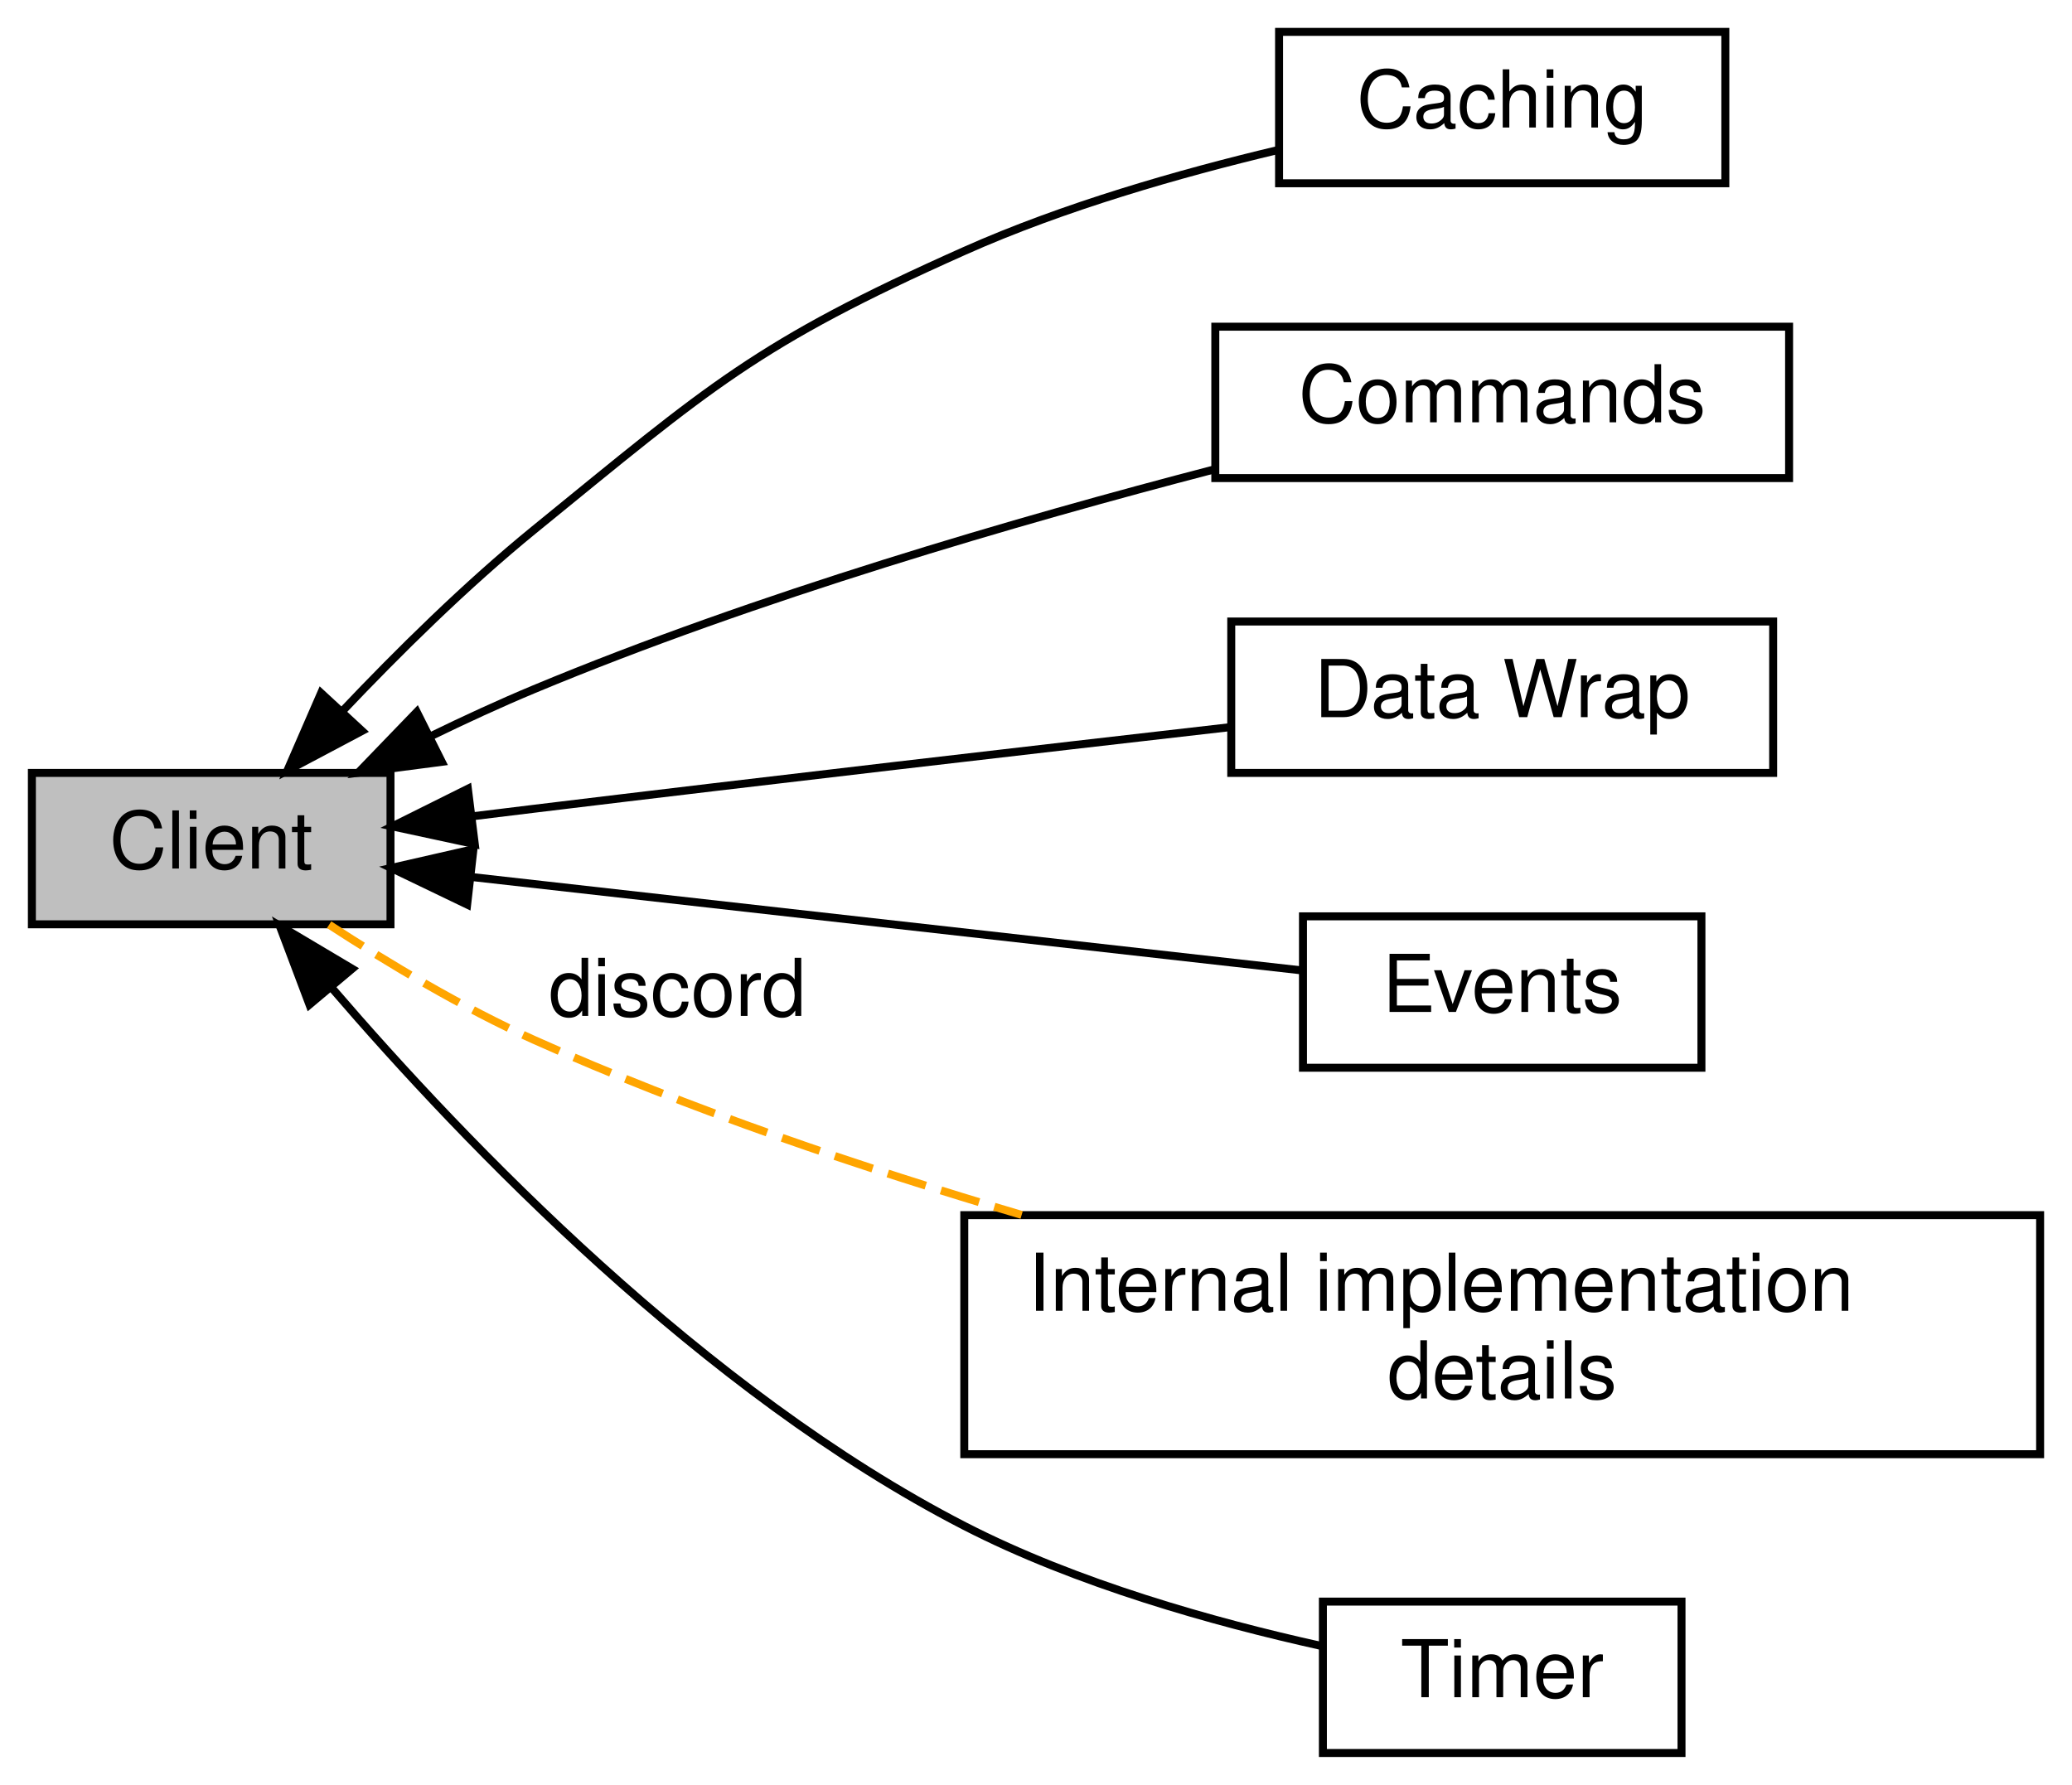
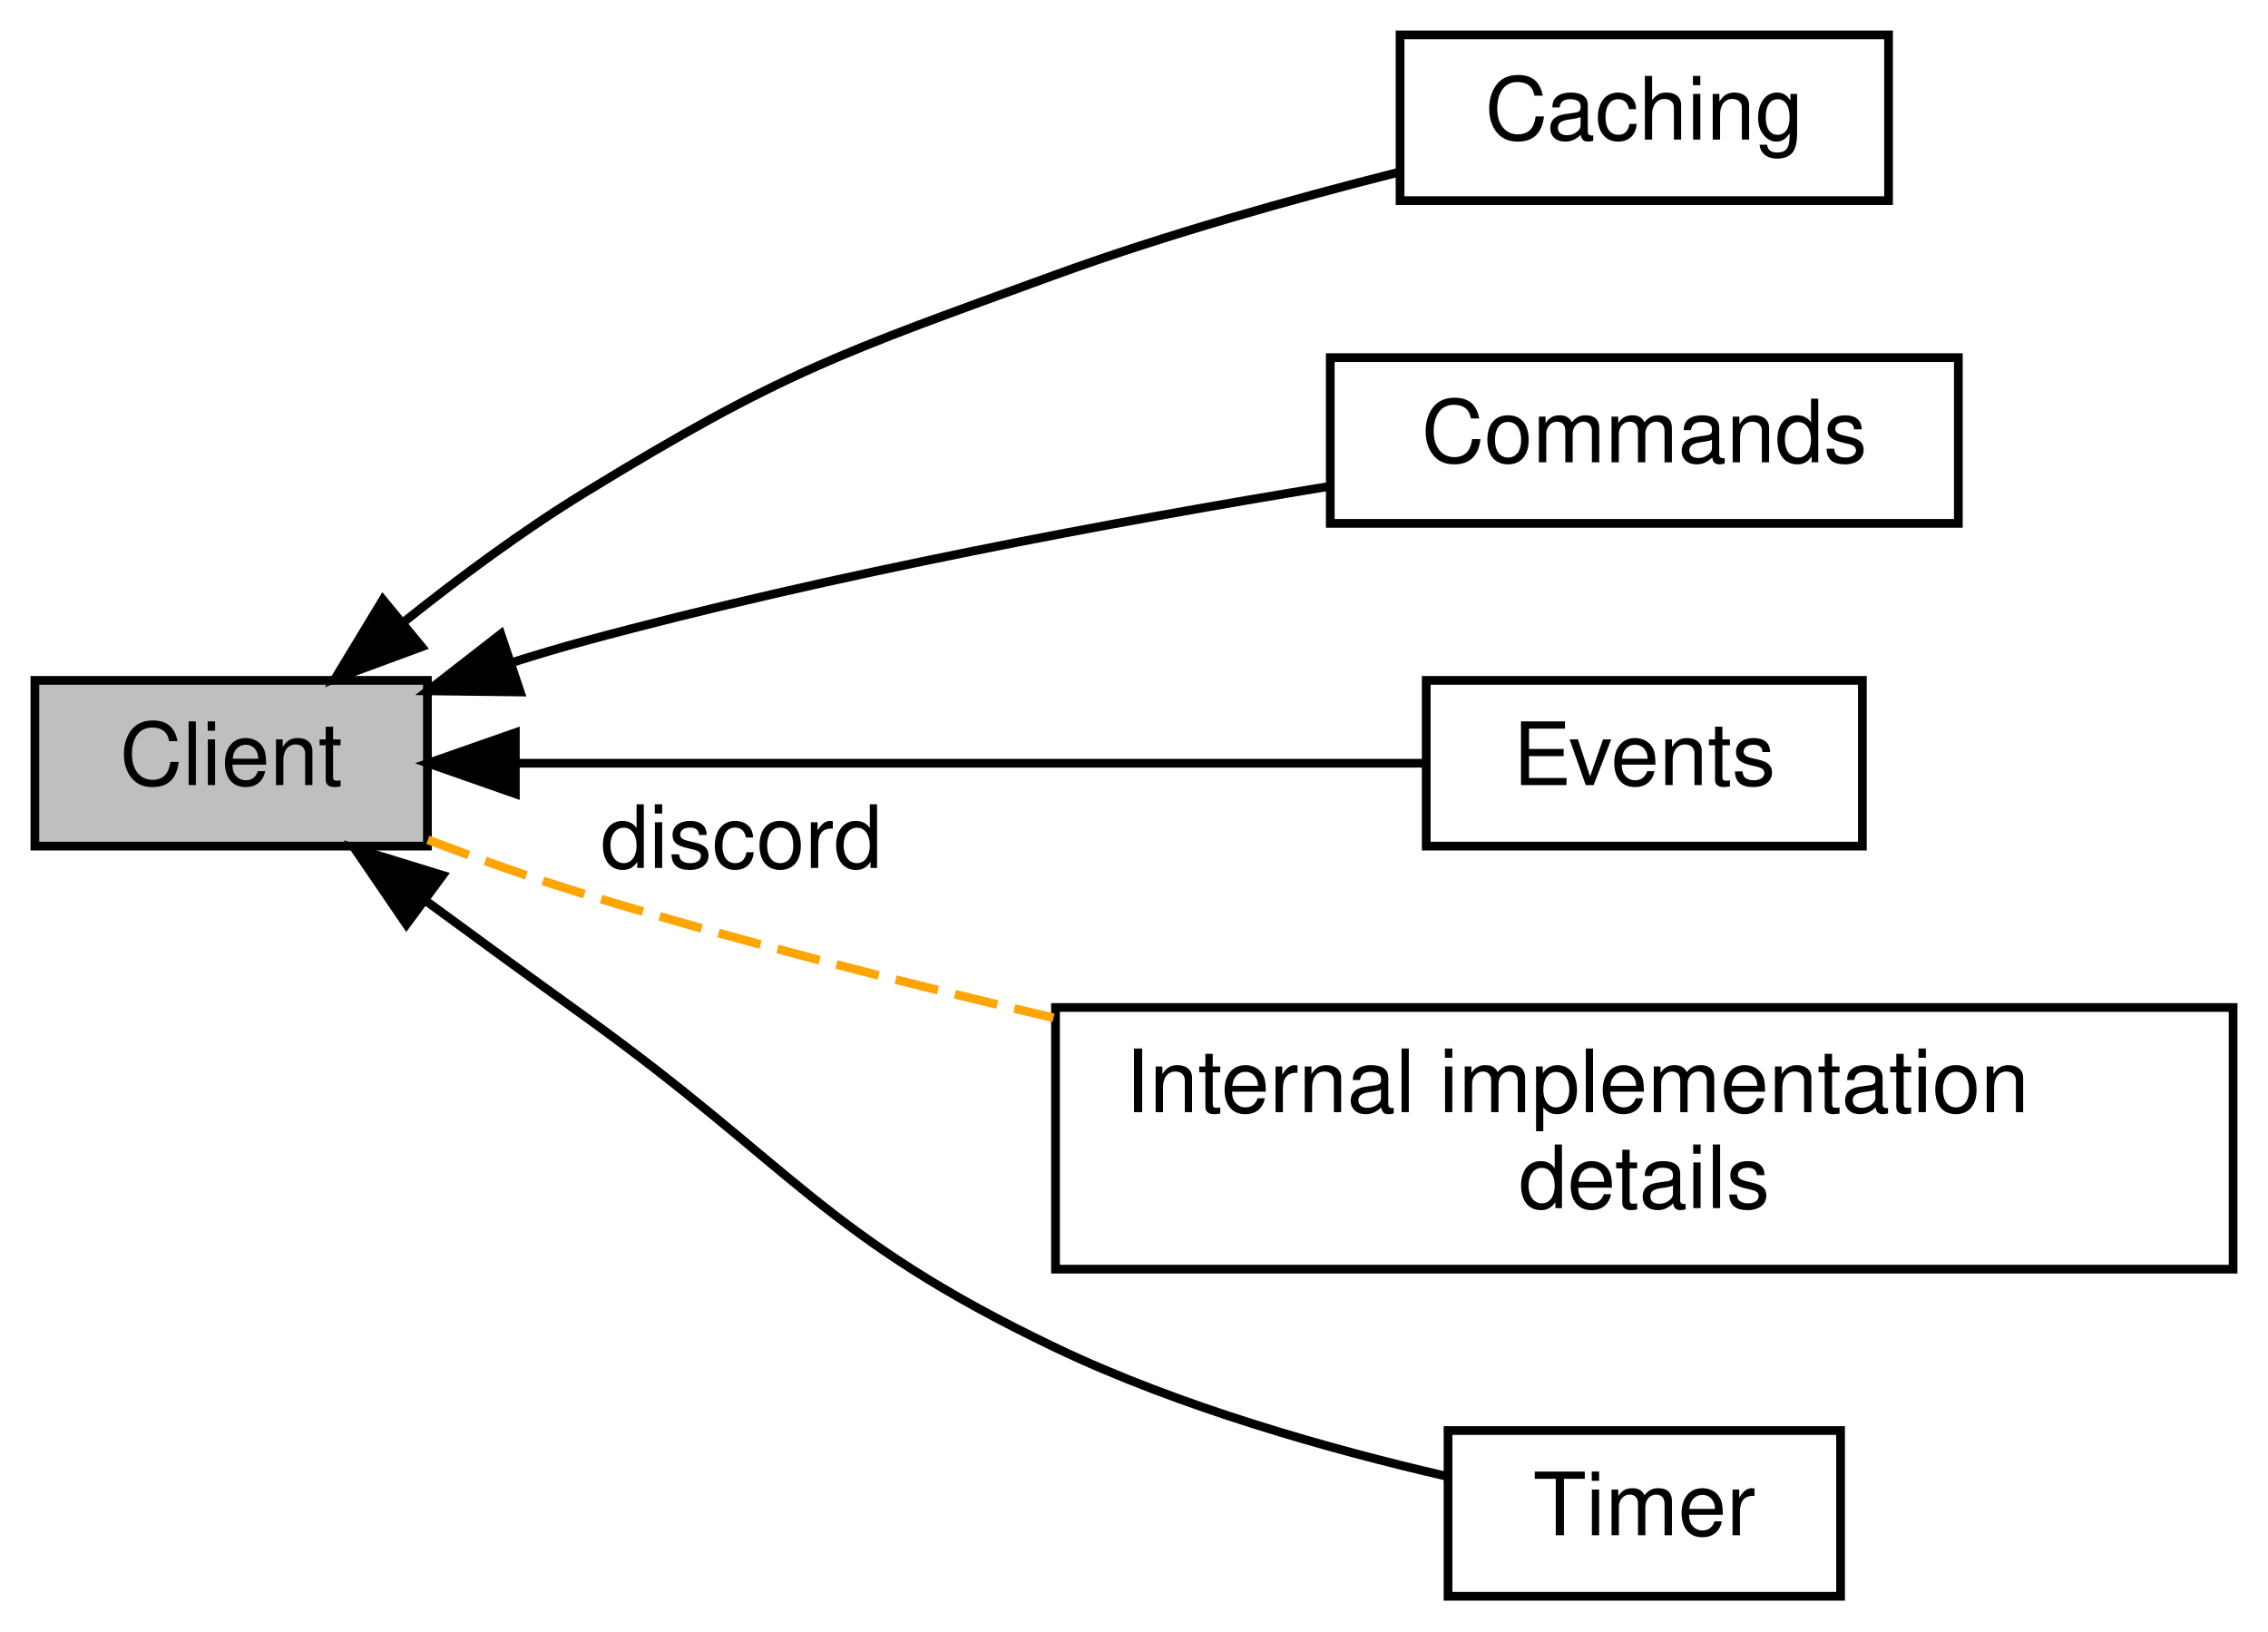
- <svg xmlns="http://www.w3.org/2000/svg" xmlns:xlink="http://www.w3.org/1999/xlink" width="260pt" height="224pt" viewBox="0.00 0.00 260.00 224.00">
-   <g id="graph0" class="graph" transform="scale(1 1) rotate(0) translate(4 220)">
+ <svg xmlns="http://www.w3.org/2000/svg" xmlns:xlink="http://www.w3.org/1999/xlink" width="260pt" height="187pt" viewBox="0.00 0.00 260.00 187.00">
+   <g id="graph0" class="graph" transform="scale(1 1) rotate(0) translate(4 183)">
    <g id="node1" class="node">
      <g id="a_node1">
        <a xlink:title="Client functions and datatypes.">
-           <polygon fill="#bfbfbf" stroke="black" points="45,-123 0,-123 0,-104 45,-104 45,-123" />
-           <text text-anchor="middle" x="22.5" y="-111" font-family="Helvetica,sans-Serif" font-size="10.00">Client</text>
+           <polygon fill="#bfbfbf" stroke="black" points="45,-105 0,-105 0,-86 45,-86 45,-105" />
+           <text text-anchor="middle" x="22.5" y="-93" font-family="Helvetica,sans-Serif" font-size="10.00">Client</text>
        </a>
      </g>
    </g>
    <g id="node2" class="node">
      <g id="a_node2">
        <a xlink:href="group__DiscordClientCache.html" target="_top" xlink:title="Caching API supported by Concord.">
-           <polygon fill="none" stroke="black" points="212.5,-216 156.5,-216 156.5,-197 212.5,-197 212.5,-216" />
-           <text text-anchor="middle" x="184.5" y="-204" font-family="Helvetica,sans-Serif" font-size="10.00">Caching</text>
+           <polygon fill="none" stroke="black" points="212.5,-179 156.5,-179 156.5,-160 212.5,-160 212.5,-179" />
+           <text text-anchor="middle" x="184.5" y="-167" font-family="Helvetica,sans-Serif" font-size="10.00">Caching</text>
        </a>
      </g>
    </g>
    <g id="edge1" class="edge">
-       <path fill="none" stroke="black" d="M38.96,-130.75C45.96,-138.14 54.55,-146.62 63,-153.5 85.18,-171.56 90.88,-176.85 117,-188.5 129.45,-194.06 144,-198.23 156.31,-201.16" />
-       <polygon fill="black" stroke="black" points="41.43,-128.27 32.06,-123.3 36.29,-133.02 41.43,-128.27" />
+       <path fill="none" stroke="black" d="M42.36,-111.75C48.7,-116.81 55.95,-122.18 63,-126.5 85.55,-140.31 92.15,-142.46 117,-151.5 129.7,-156.12 144.15,-160.17 156.32,-163.25" />
+       <polygon fill="black" stroke="black" points="44.34,-108.85 34.4,-105.18 39.89,-114.25 44.34,-108.85" />
    </g>
    <g id="node3" class="node">
      <g id="a_node3">
        <a xlink:href="group__DiscordCommands.html" target="_top" xlink:title="Requests made by the client to the Gateway socket.">
-           <polygon fill="none" stroke="black" points="220.5,-179 148.5,-179 148.5,-160 220.5,-160 220.5,-179" />
-           <text text-anchor="middle" x="184.5" y="-167" font-family="Helvetica,sans-Serif" font-size="10.00">Commands</text>
+           <polygon fill="none" stroke="black" points="220.5,-142 148.5,-142 148.5,-123 220.5,-123 220.5,-142" />
+           <text text-anchor="middle" x="184.5" y="-130" font-family="Helvetica,sans-Serif" font-size="10.00">Commands</text>
        </a>
      </g>
    </g>
    <g id="edge2" class="edge">
-       <path fill="none" stroke="black" d="M50,-127.58C54.29,-129.67 58.73,-131.72 63,-133.5 90.91,-145.14 123.89,-154.72 148.29,-161.07" />
-       <polygon fill="black" stroke="black" points="51.44,-124.39 40.94,-123.02 48.3,-130.65 51.44,-124.39" />
+       <path fill="none" stroke="black" d="M54.54,-107C57.39,-107.9 60.23,-108.75 63,-109.5 91.37,-117.19 124.17,-123.27 148.38,-127.24" />
+       <polygon fill="black" stroke="black" points="55.64,-103.67 45.04,-103.8 53.41,-110.31 55.64,-103.67" />
    </g>
    <g id="node4" class="node">
      <g id="a_node4">
-         <a xlink:href="group__DiscordDataWrap.html" target="_top" xlink:title="Helpers for wrapping Discord data types for easier management.">
-           <polygon fill="none" stroke="black" points="218.5,-142 150.5,-142 150.5,-123 218.5,-123 218.5,-142" />
-           <text text-anchor="middle" x="184.5" y="-130" font-family="Helvetica,sans-Serif" font-size="10.00">Data Wrap</text>
-         </a>
-       </g>
-     </g>
-     <g id="edge4" class="edge">
-       <path fill="none" stroke="black" d="M55.24,-117.55C57.87,-117.87 60.48,-118.19 63,-118.5 92.48,-122.08 126.04,-125.96 150.24,-128.73" />
-       <polygon fill="black" stroke="black" points="55.58,-114.06 45.23,-116.29 54.71,-121.01 55.58,-114.06" />
-     </g>
-     <g id="node5" class="node">
-       <g id="a_node5">
        <a xlink:href="group__DiscordEvents.html" target="_top" xlink:title="Events sent over the Gateway socket to the client.">
          <polygon fill="none" stroke="black" points="209.5,-105 159.5,-105 159.5,-86 209.5,-86 209.5,-105" />
          <text text-anchor="middle" x="184.5" y="-93" font-family="Helvetica,sans-Serif" font-size="10.00">Events</text>
        </a>
      </g>
    </g>
    <g id="edge3" class="edge">
-       <path fill="none" stroke="black" d="M55.24,-109.93C85.88,-106.48 131.62,-101.34 159.4,-98.21" />
-       <polygon fill="black" stroke="black" points="54.62,-106.48 45.08,-111.07 55.41,-113.43 54.62,-106.48" />
+       <path fill="none" stroke="black" d="M55.24,-95.5C85.88,-95.5 131.62,-95.5 159.4,-95.5" />
+       <polygon fill="black" stroke="black" points="55.08,-92 45.08,-95.5 55.08,-99 55.08,-92" />
    </g>
-     <g id="node6" class="node">
-       <g id="a_node6">
+     <g id="node5" class="node">
+       <g id="a_node5">
        <a xlink:href="group__DiscordInternal.html" target="_top" xlink:title="Documentation useful when developing or debugging Concord itself.">
          <polygon fill="none" stroke="black" points="252,-67.5 117,-67.5 117,-37.5 252,-37.5 252,-67.5" />
          <text text-anchor="start" x="125" y="-55.5" font-family="Helvetica,sans-Serif" font-size="10.00">Internal implementation</text>
          <text text-anchor="middle" x="184.5" y="-44.5" font-family="Helvetica,sans-Serif" font-size="10.00"> details</text>
        </a>
      </g>
    </g>
-     <g id="edge6" class="edge">
-       <path fill="none" stroke="orange" stroke-dasharray="5,2" d="M37.3,-103.95C44.68,-99.15 54.07,-93.51 63,-89.5 82.37,-80.81 104.36,-73.39 124.2,-67.53" />
-       <text text-anchor="middle" x="81" y="-92.5" font-family="Helvetica,sans-Serif" font-size="10.00">discord</text>
+     <g id="edge5" class="edge">
+       <path fill="none" stroke="orange" stroke-dasharray="5,2" d="M45.05,-86.72C50.83,-84.53 57.11,-82.3 63,-80.5 80.26,-75.24 99.16,-70.42 116.78,-66.32" />
+       <text text-anchor="middle" x="81" y="-83.5" font-family="Helvetica,sans-Serif" font-size="10.00">discord</text>
    </g>
-     <g id="node7" class="node">
-       <g id="a_node7">
+     <g id="node6" class="node">
+       <g id="a_node6">
        <a xlink:href="group__DiscordTimer.html" target="_top" xlink:title="Schedule callbacks to be called in the future.">
          <polygon fill="none" stroke="black" points="207,-19 162,-19 162,0 207,0 207,-19" />
          <text text-anchor="middle" x="184.5" y="-7" font-family="Helvetica,sans-Serif" font-size="10.00">Timer</text>
        </a>
      </g>
    </g>
-     <g id="edge5" class="edge">
-       <path fill="none" stroke="black" d="M37.66,-95.99C54.47,-76.42 84.38,-45.29 117,-28.5 131.09,-21.25 148.33,-16.42 161.73,-13.45" />
-       <polygon fill="black" stroke="black" points="34.83,-93.92 31.09,-103.83 40.19,-98.42 34.83,-93.92" />
+     <g id="edge4" class="edge">
+       <path fill="none" stroke="black" d="M44.76,-79.77C50.65,-75.44 57.06,-70.77 63,-66.5 86.83,-49.37 90.52,-41.15 117,-28.5 131.3,-21.67 148.53,-16.83 161.87,-13.75" />
+       <polygon fill="black" stroke="black" points="42.59,-77.02 36.62,-85.77 46.75,-82.65 42.59,-77.02" />
    </g>
  </g>
</svg>
